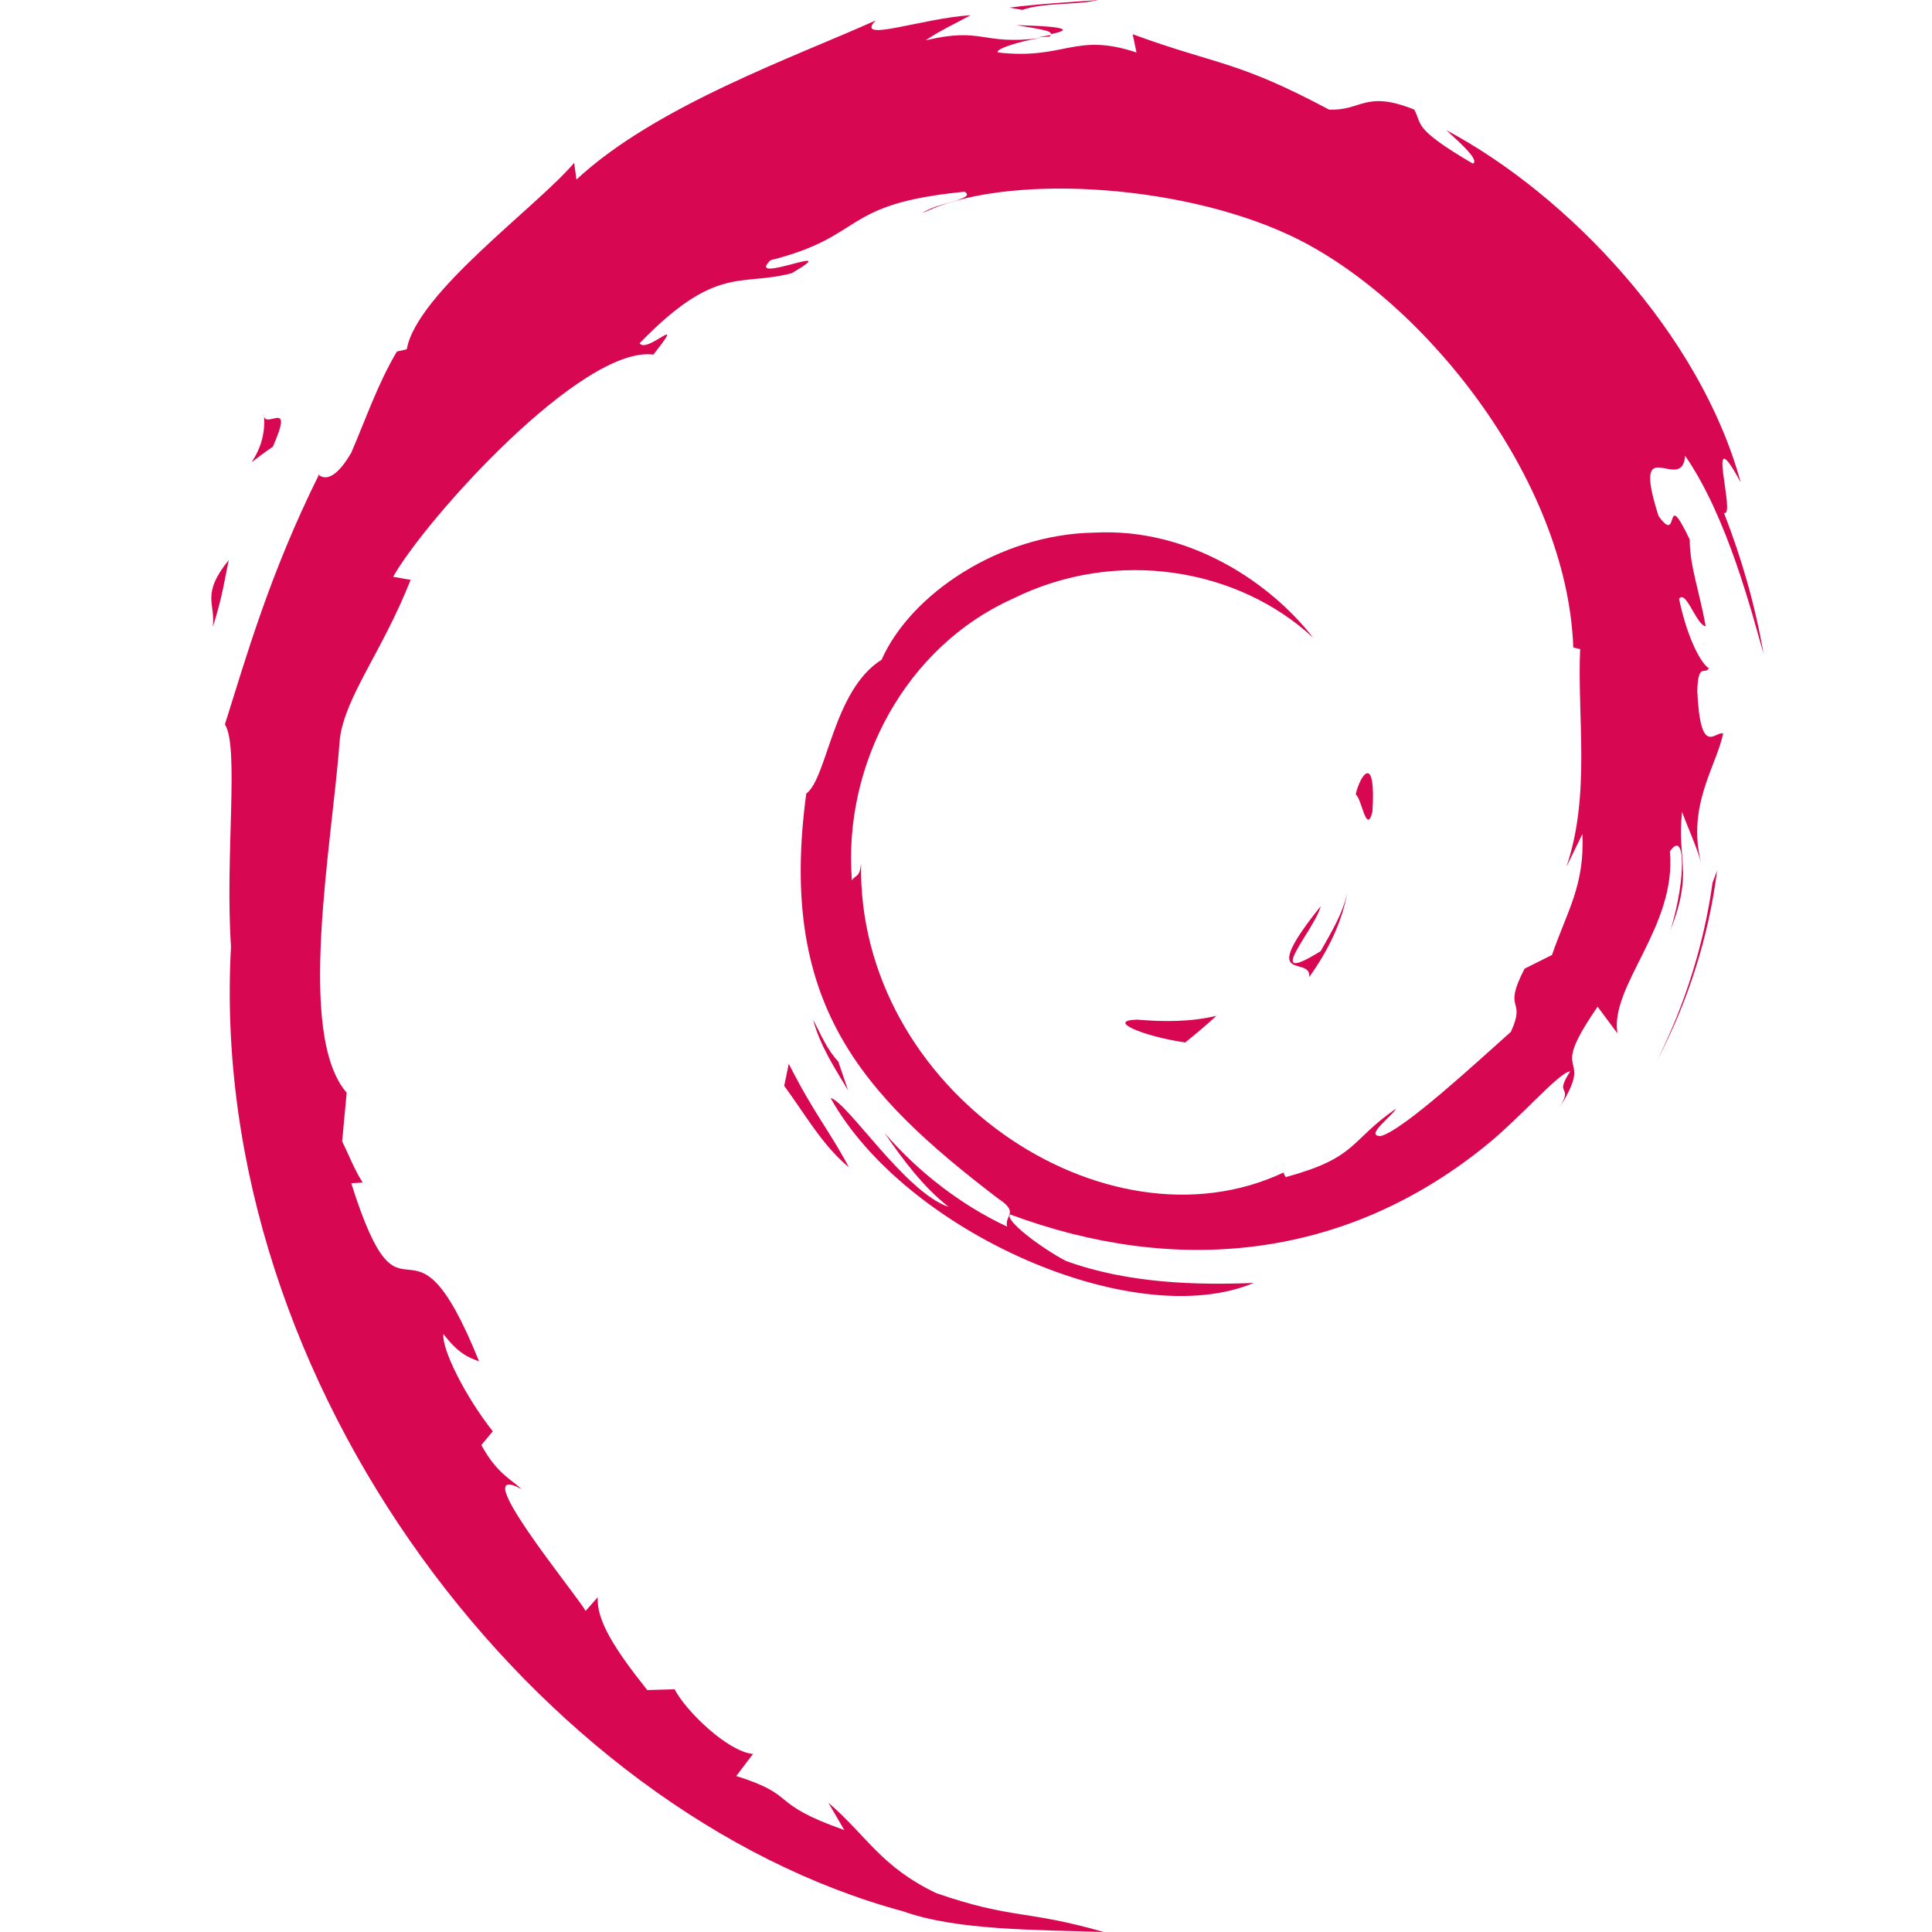
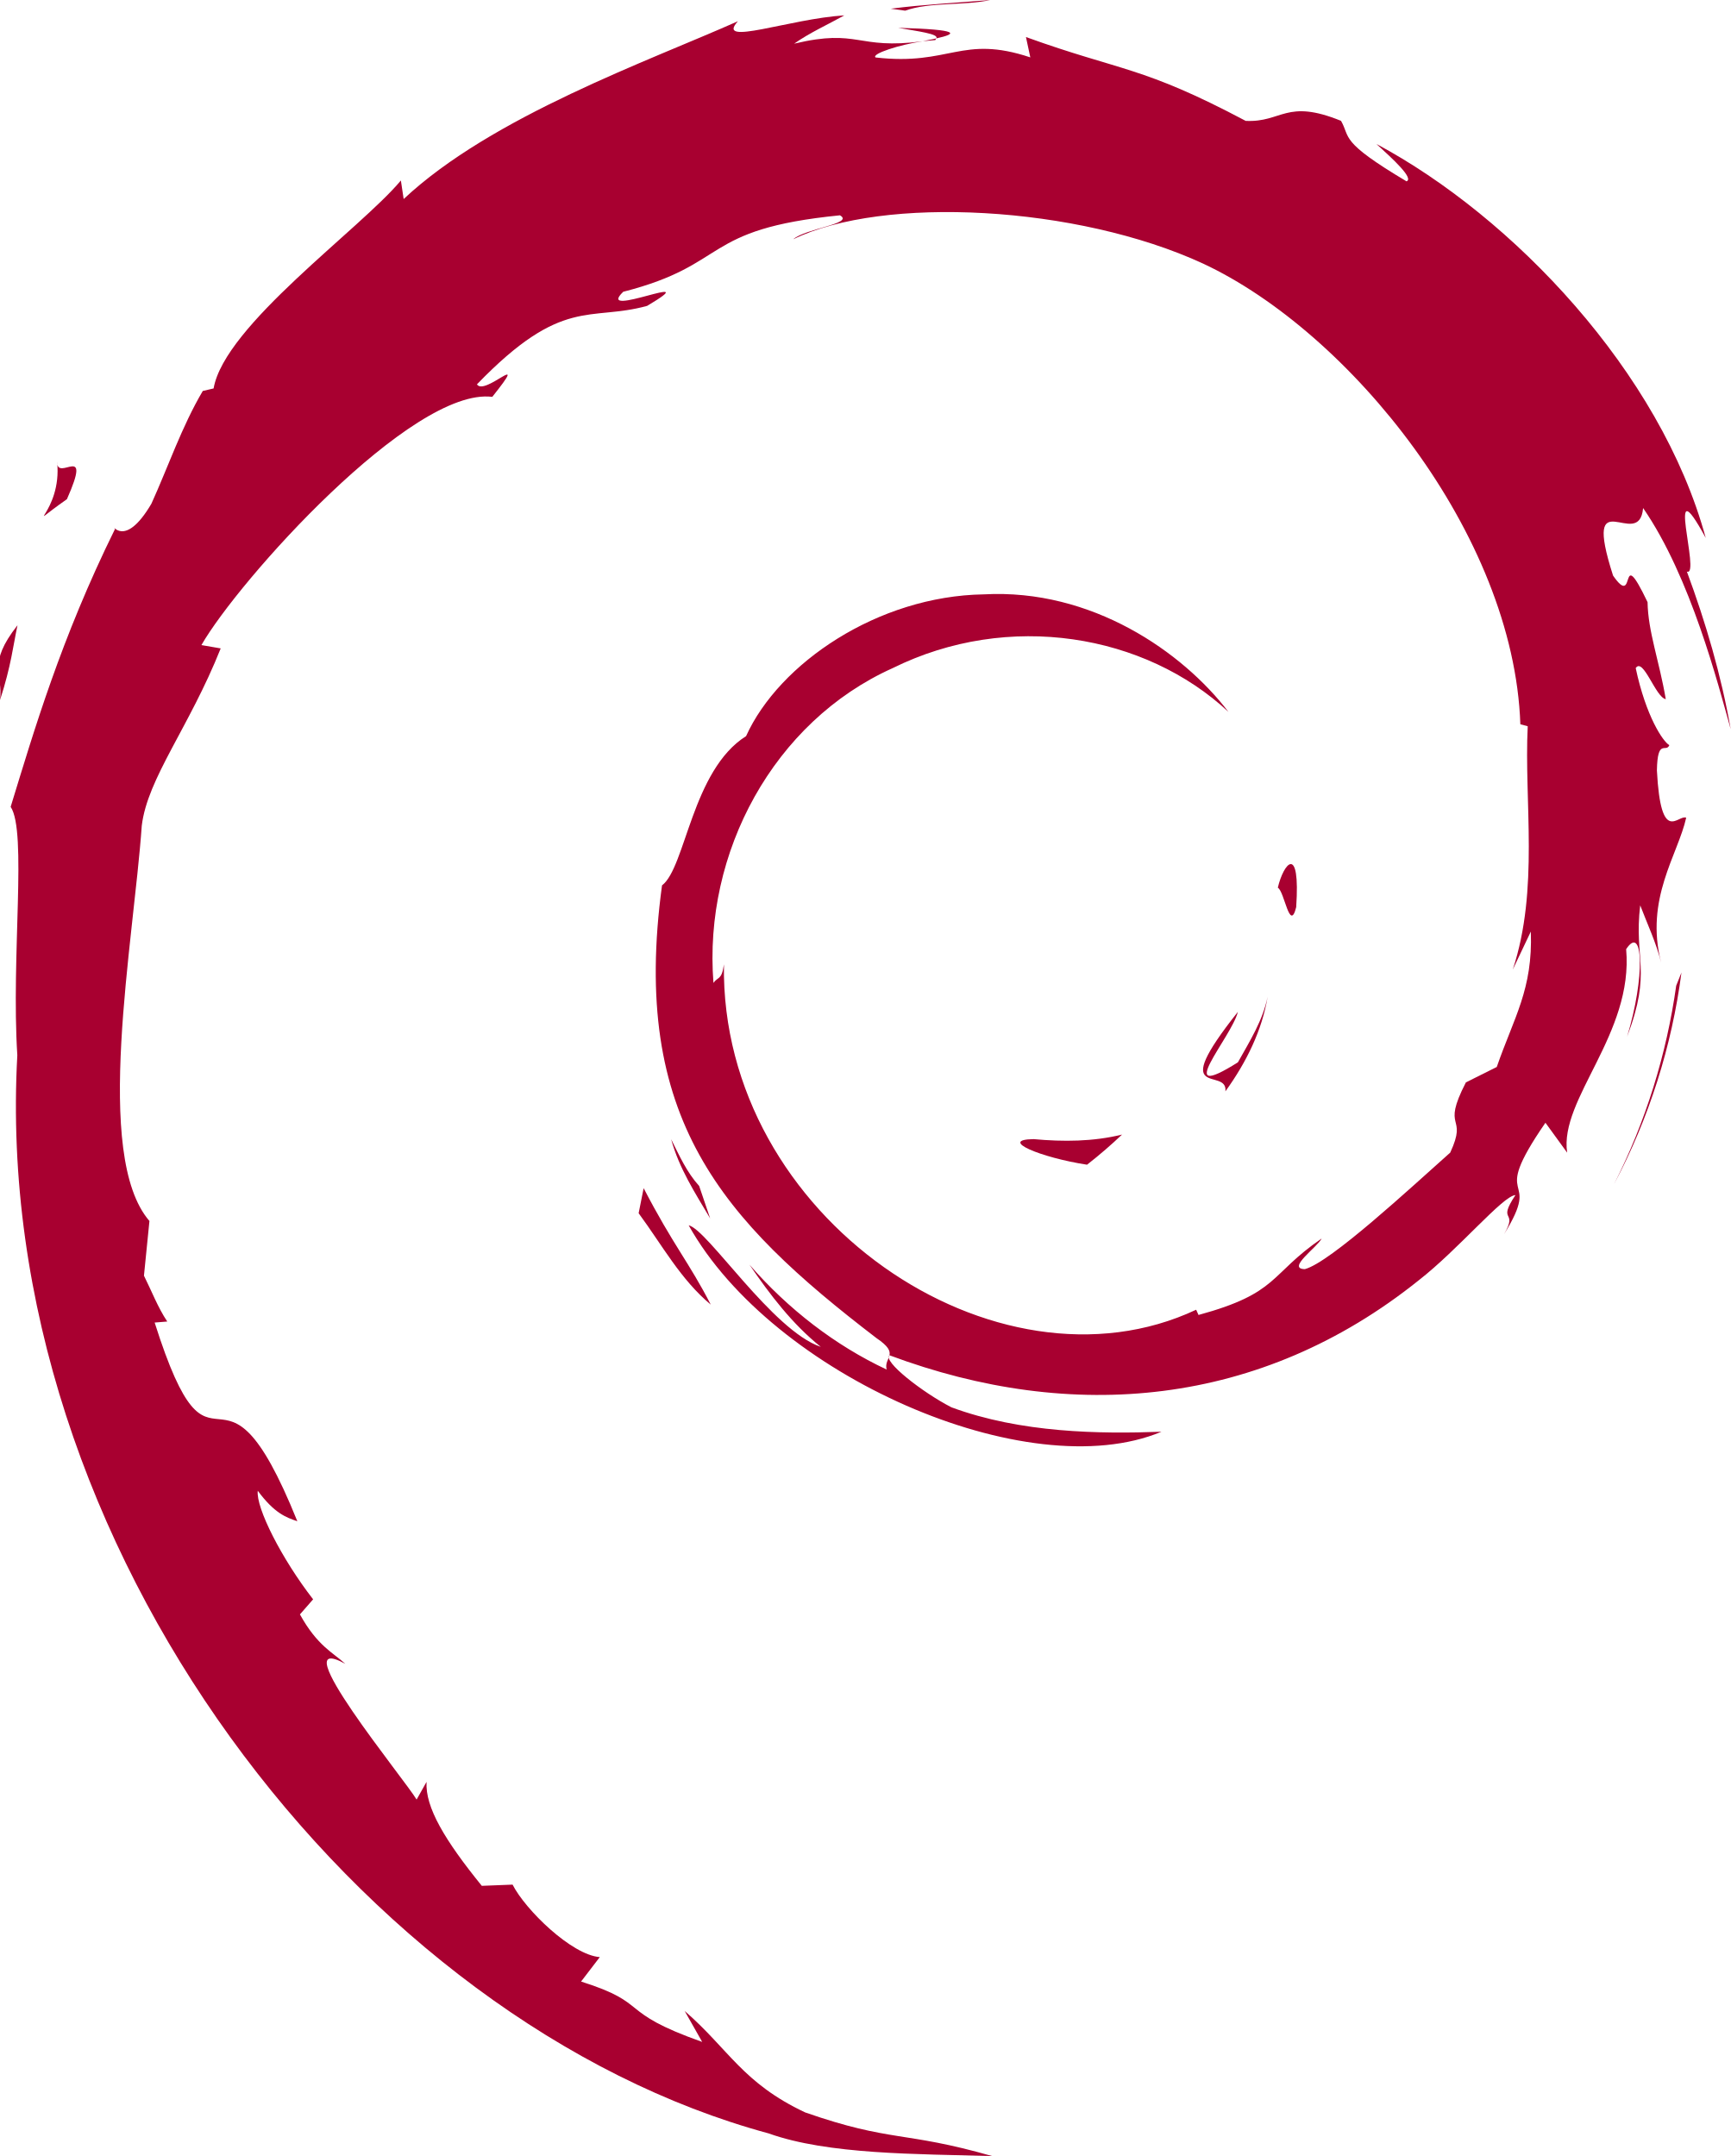
- <svg xmlns="http://www.w3.org/2000/svg" height="64" viewBox="0 0 1200 800" width="64">
-   <g fill="#d70751">
-     <path d="m706.38 433.32c-19.85.473 3.78 10.398 29.776 14.18 7.1-5.672 13.706-11.343 19.378-16.542-16.07 3.78-32.6 3.78-49.153 2.363m106.812-26.468c11.816-16.542 20.323-34.03 23.63-52.462-2.836 13.234-9.925 24.577-16.542 36.392-37.338 23.16-3.308-13.706 0-27.885-40.173 50.098-5.672 29.776-7.1 43.954m39.24-102.56c2.363-35.92-7.1-24.577-10.398-10.87 3.78 2.363 6.617 25.522 10.398 10.87m-221.2-488.695c10.398 1.9 23.16 3.308 21.268 5.672 11.343-2.363 14.18-4.726-21.268-5.672m21.268 6.143-7.562 1.418 7.1-.473.473-.945m330.366 496.26c1.418 32.14-9.453 47.735-18.905 75.148l-17.015 8.507c-14.18 27.412 1.418 17.487-8.507 39.228-21.74 19.378-66.64 60.97-80.82 64.75-10.398 0 7.1-12.288 9.453-17.015-29.303 20.323-23.63 30.248-68.53 42.536l-1.418-2.836c-110.595 52-264.67-51.044-262.308-191.887-.945 8.98-3.308 6.617-5.672 10.398-5.672-72.312 33.557-145.096 99.724-174.872 64.75-32.14 140.37-18.905 186.688 24.104-25.522-33.084-76.093-68.53-136.117-65.223-58.606.945-113.903 38.283-131.863 78.93-30.248 18.905-33.557 73.257-46.8 83.182-17.487 129.5 33.084 185.742 119.102 251.438 13.706 8.98 3.78 10.398 5.672 17.487-28.358-13.234-54.825-33.557-76.093-58.133 11.343 16.542 23.63 33.084 39.7 45.845-26.94-8.98-62.86-65.223-73.257-67.586 46.317 83.182 188.578 146.042 262.78 114.848-34.502 1.418-77.983.473-116.74-13.706-16.07-8.507-38.283-25.522-34.502-28.83 101.615 37.8 206.065 28.83 293.974-41.6 22.213-17.487 46.8-46.8 53.88-47.263-10.398 16.07 1.9 7.562-6.144 21.74 22.213-35.92-9.453-14.65 23.16-61.914l12.288 16.542c-4.726-29.776 36.865-66.168 32.6-112.958 9.453-14.18 10.398 15.597.473 48.68 14.18-36.865 3.78-42.536 7.1-73.257 3.78 10.398 8.98 21.268 11.816 31.666-8.98-35.447 9.453-60.024 13.706-80.347-4.726-1.9-14.18 15.597-16.07-26.467.473-18.432 5.2-9.453 7.1-14.18-3.78-1.9-12.76-16.07-18.432-43 4.254-6.144 10.87 16.542 16.542 17.015-3.78-21.268-9.925-37.338-9.925-53.88-16.542-34.502-5.672 4.726-19.378-14.65-17.487-54.825 14.65-12.76 16.542-37.338 26.467 38.283 41.6 98.306 48.68 122.883-5.2-30.248-13.706-59.55-24.577-87.436 8.035 3.308-12.76-61.914 10.398-18.905-25.071-92.162-107.296-178.644-182.917-218.826 9.453 8.507 20.796 18.905 16.542 20.796-37.8-22.213-31.193-24.104-36.392-33.557-30.72-12.288-32.6.945-52.934 0-57.66-30.72-69.004-27.412-121.938-46.8l2.363 11.343c-38.283-12.76-44.427 4.726-86.018 0-2.363-1.9 13.234-7.1 26.467-8.98-36.865 4.726-35.447-7.1-71.367 1.418 8.98-6.144 18.432-10.398 27.885-15.597-30.248 1.9-72.312 17.487-59.078 3.308-49.153 22.213-136.6 52.934-185.742 98.78l-1.418-10.398c-22.674 26.951-97.824 80.829-103.967 115.805l-6.144 1.418c-11.816 19.85-19.378 42.064-28.358 62.86-15.124 25.994-22.213 9.925-20.323 14.18-30.248 60.97-44.9 112.485-58.133 154.55 8.98 13.706 0 82.7 3.78 138.007-15.124 273.178 191.414 538.322 417.802 599.3 33.084 11.816 82.237 11.343 124.3 12.76-49.626-14.18-55.77-7.562-103.978-24.104-34.502-16.542-42.536-34.974-67.113-56.243l9.925 17.015c-48.208-17.015-27.885-21.268-67.113-33.557l10.398-13.706c-15.597-1.418-41.6-26.467-48.68-40.173l-17.015.473c-20.323-25.522-31.666-43.482-30.72-57.66l-7.562 8.507c-6.144-10.87-75.62-94.998-39.7-75.62-6.617-6.144-15.597-9.925-25.05-27.412l7.1-8.507c-17.487-22.213-31.666-51.044-30.72-60.496 9.453 12.288 15.597 14.65 22.213 17.015-43.954-108.704-46.317-6.144-79.4-110.595l7.1-.473c-5.2-8.035-8.507-17.015-12.76-25.522l2.836-30.248c-31.666-36.392-8.98-154.55-4.254-219.772 3.308-26.467 26.467-54.352 43.954-98.78l-10.87-1.9c20.323-35.92 117.2-143.68 161.638-138.007 21.74-27.412-4.254 0-8.507-7.1 47.735-49.153 62.387-34.974 94.525-43.482 34.502-20.323-29.776 8.035-13.234-8.035 60.024-15.124 42.536-34.974 120.52-42.536 8.035 4.726-18.905 7.1-25.994 13.234 49.604-24.567 157.836-18.897 227.785 13.715 81.292 37.8 172.5 150.295 176.3 256.164l4.254.945c-1.9 42.064 6.617 90.744-8.507 135.17l9.914-20.32m-492.95 142.732-2.836 13.706c13.234 17.96 23.63 36.865 40.173 50.57-12.288-23.16-21.268-32.6-37.338-64.277m30.722-1.417c-7.1-7.562-10.87-17.015-15.597-25.994 4.254 16.07 13.234 29.776 21.74 43.954l-6.144-17.96m545.884-118.63-2.836 7.562c-5.2 37.8-17.015 75.62-34.502 110.595 19.378-36.865 32.14-77.038 37.338-118.157m-431.507-534.54c13.234-4.726 33.084-2.836 47.263-6.144-18.432 1.418-36.865 2.363-55.297 4.726l8.035 1.418m-471.2 250.5c3.308 28.83-21.74 39.7 5.672 20.796 14.18-32.14-6.144-8.507-5.672-20.796m-31.666 132.8c6.144-18.905 7.562-30.72 9.925-41.6-17.487 21.74-8.035 26.467-9.925 41.6m2107.382 573.678c-4.2.1.8 2.2 6.3 3l4.1-3.5c-3.4.8-6.9.8-10.4.5m22.6-5.6c2.5-3.5 4.3-7.2 5-11.1-.6 2.8-2.1 5.2-3.5 7.7-7.9 4.9-.7-2.9 0-5.9-8.5 10.6-1.2 6.3-1.5 9.3m8.3-21.7c.5-7.6-1.5-5.2-2.2-2.3.8.5 1.4 5.4 2.2 2.3m-46.8-103.4c2.2.4 4.9.7 4.5 1.2 2.4-.5 3-1-4.5-1.2" />
-     <path d="m2228.13 633.723-1.6.3 1.5-.1zm69.9 105c.3 6.8-2 10.1-4 15.9l-3.6 1.8c-3 5.8.3 3.7-1.8 8.3-4.6 4.1-14.1 12.9-17.1 13.7-2.2 0 1.5-2.6 2-3.6-6.2 4.3-5 6.4-14.5 9l-.3-.6c-23.4 11-56-10.8-55.5-40.6-.2 1.9-.7 1.4-1.2 2.2-1.2-15.3 7.1-30.7 21.1-37 13.7-6.8 29.7-4 39.5 5.1-5.4-7-16.1-14.5-28.8-13.8-12.4.2-24.1 8.1-27.9 16.7-6.4 4-7.1 15.5-9.9 17.6-3.7 27.4 7 39.3 25.2 53.2 2.9 1.9.8 2.2 1.2 3.7-6-2.8-11.6-7.1-16.1-12.3 2.4 3.5 5 7 8.4 9.7-5.7-1.9-13.3-13.8-15.5-14.3 9.8 17.6 39.9 30.9 55.6 24.3-7.3.3-16.5.1-24.7-2.9-3.4-1.8-8.1-5.4-7.3-6.1 21.5 8 43.6 6.1 62.2-8.8 4.7-3.7 9.9-9.9 11.4-10-2.2 3.4.4 1.6-1.3 4.6 4.7-7.6-2-3.1 4.9-13.1l2.6 3.5c-1-6.3 7.8-14 6.9-23.9 2-3 2.2 3.3.1 10.3 3-7.8.8-9 1.5-15.5.8 2.2 1.9 4.5 2.5 6.7-1.9-7.5 2-12.7 2.9-17-1-.4-3 3.3-3.4-5.6.1-3.9 1.1-2 1.5-3-.8-.4-2.7-3.4-3.9-9.1.9-1.3 2.3 3.5 3.5 3.6-.8-4.5-2.1-7.9-2.1-11.4-3.5-7.3-1.2 1-4.1-3.1-3.7-11.6 3.1-2.7 3.5-7.9 5.6 8.1 8.8 20.8 10.3 26-1.1-6.4-2.9-12.6-5.2-18.5 1.7.7-2.7-13.1 2.2-4-5.3-19.5-22.7-37.8-38.7-46.3 2 1.8 4.4 4 3.5 4.4-8-4.7-6.6-5.1-7.7-7.1-6.5-2.6-6.9.2-11.2 0-12.2-6.5-14.6-5.8-25.8-9.9l.5 2.4c-8.1-2.7-9.4 1-18.2 0-.5-.4 2.8-1.5 5.6-1.9-7.8 1-7.5-1.5-15.1.3 1.9-1.3 3.9-2.2 5.9-3.3-6.4.4-15.3 3.7-12.5.7-10.4 4.7-28.9 11.2-39.3 20.9l-.3-2.2c-4.8 5.7-20.7 17.1-22 24.5l-1.3.3c-2.5 4.2-4.1 8.9-6 13.3-3.2 5.5-4.7 2.1-4.3 3-6.4 12.9-9.5 23.8-12.3 32.7 1.9 2.9 0 17.5.8 29.2-3.2 57.8 40.5 113.9 88.4 126.8 7 2.5 17.4 2.4 26.3 2.7-10.5-3-11.8-1.6-22-5.1-7.3-3.5-9-7.4-14.2-11.9l2.1 3.6c-10.2-3.6-5.9-4.5-14.2-7.1l2.2-2.9c-3.3-.3-8.8-5.6-10.3-8.5l-3.6.1c-4.3-5.4-6.7-9.2-6.5-12.2l-1.6 1.8c-1.3-2.3-16-20.1-8.4-16-1.4-1.3-3.3-2.1-5.3-5.8l1.5-1.8c-3.7-4.7-6.7-10.8-6.5-12.8 2 2.6 3.3 3.1 4.7 3.6-9.3-23-9.8-1.3-16.8-23.4l1.5-.1c-1.1-1.7-1.8-3.6-2.7-5.4l.6-6.4c-6.7-7.7-1.9-32.7-.9-46.5.7-5.6 5.6-11.5 9.3-20.9l-2.3-.4c4.3-7.6 24.8-30.4 34.2-29.2 4.6-5.8-.9 0-1.8-1.5 10.1-10.4 13.2-7.4 20-9.2 7.3-4.3-6.3 1.7-2.8-1.7 12.7-3.2 9-7.4 25.5-9 1.7 1-4 1.5-5.5 2.8 10.5-5.2 33.4-4 48.2 2.9 17.2 8 36.5 31.8 37.3 54.2l.9.2c-.4 8.9 1.4 19.2-1.8 28.6zm-104.3 30.2-.6 2.9c2.8 3.8 5 7.8 8.5 10.7-2.6-4.9-4.5-6.9-7.9-13.6m6.5-.3c-1.5-1.6-2.3-3.6-3.3-5.5.9 3.4 2.8 6.3 4.6 9.3zm115.5-25.1-.6 1.6c-1.1 8-3.6 16-7.3 23.4 4.1-7.8 6.8-16.3 7.9-25m-91.3-113.1c2.8-1 7-.6 10-1.3-3.9.3-7.8.5-11.7 1zm-99.7 53c.7 6.1-4.6 8.4 1.2 4.4 3-6.8-1.3-1.8-1.2-4.4m-6.7 28.1c1.3-4 1.6-6.5 2.1-8.8-3.7 4.6-1.7 5.6-2.1 8.8" />
+ <svg xmlns="http://www.w3.org/2000/svg" width="87.041" height="108.445" viewBox="0 0 87.041 108.445" overflow="visible" enable-background="new 0 0 87.041 108.445" xml:space="preserve">
+   <g id="Layer_1">
+     <g>
+       <path fill="#A80030" d="M51.986,57.297c-1.797,0.025,0.34,0.926,2.686,1.287     c0.648-0.506,1.236-1.018,1.76-1.516C54.971,57.426,53.484,57.434,51.986,57.297" />
+       <path fill="#A80030" d="M61.631,54.893c1.07-1.477,1.85-3.094,2.125-4.766c-0.24,1.192-0.887,2.221-1.496,3.307     c-3.359,2.115-0.316-1.256-0.002-2.537C58.646,55.443,61.762,53.623,61.631,54.893" />
+       <path fill="#A80030" d="M65.191,45.629c0.217-3.236-0.637-2.213-0.924-0.978     C64.602,44.825,64.867,46.932,65.191,45.629" />
+       <path fill="#A80030" d="M45.172,1.399c0.959,0.172,2.072,0.304,1.916,0.533     C48.137,1.702,48.375,1.49,45.172,1.399" />
+       <path fill="#A80030" d="M47.088,1.932l-0.678,0.14l0.631-0.056L47.088,1.932" />
+       <path fill="#A80030" d="M76.992,46.856c0.107,2.906-0.85,4.316-1.713,6.812l-1.553,0.776     c-1.271,2.468,0.123,1.567-0.787,3.53c-1.984,1.764-6.021,5.52-7.313,5.863c-0.943-0.021,0.639-1.113,0.846-1.541     c-2.656,1.824-2.131,2.738-6.193,3.846l-0.119-0.264c-10.018,4.713-23.934-4.627-23.751-17.371     c-0.107,0.809-0.304,0.607-0.526,0.934c-0.517-6.557,3.028-13.143,9.007-15.832c5.848-2.895,12.704-1.707,16.893,2.197     c-2.301-3.014-6.881-6.209-12.309-5.91c-5.317,0.084-10.291,3.463-11.951,7.131c-2.724,1.715-3.04,6.611-4.227,7.507     C31.699,56.271,36.3,61.342,44.083,67.307c1.225,0.826,0.345,0.951,0.511,1.58c-2.586-1.211-4.954-3.039-6.901-5.277     c1.033,1.512,2.148,2.982,3.589,4.137c-2.438-0.826-5.695-5.908-6.646-6.115c4.203,7.525,17.052,13.197,23.78,10.383     c-3.113,0.115-7.068,0.064-10.566-1.229c-1.469-0.756-3.467-2.322-3.11-2.615c9.182,3.43,18.667,2.598,26.612-3.771     c2.021-1.574,4.229-4.252,4.867-4.289c-0.961,1.445,0.164,0.695-0.574,1.971c2.014-3.248-0.875-1.322,2.082-5.609l1.092,1.504     c-0.406-2.696,3.348-5.97,2.967-10.234c0.861-1.304,0.961,1.403,0.047,4.403c1.268-3.328,0.334-3.863,0.66-6.609     c0.352,0.923,0.814,1.904,1.051,2.878c-0.826-3.216,0.848-5.416,1.262-7.285c-0.408-0.181-1.275,1.422-1.473-2.377     c0.029-1.65,0.459-0.865,0.625-1.271c-0.324-0.186-1.174-1.451-1.691-3.877c0.375-0.57,1.002,1.478,1.512,1.562     c-0.328-1.929-0.893-3.4-0.916-4.88c-1.49-3.114-0.527,0.415-1.736-1.337c-1.586-4.947,1.316-1.148,1.512-3.396     c2.404,3.483,3.775,8.881,4.404,11.117c-0.48-2.726-1.256-5.367-2.203-7.922c0.73,0.307-1.176-5.609,0.949-1.691     c-2.27-8.352-9.715-16.156-16.564-19.818c0.838,0.767,1.896,1.73,1.516,1.881c-3.406-2.028-2.807-2.186-3.295-3.043     c-2.775-1.129-2.957,0.091-4.795,0.002c-5.23-2.774-6.238-2.479-11.051-4.217l0.219,1.023c-3.465-1.154-4.037,0.438-7.782,0.004     c-0.228-0.178,1.2-0.644,2.375-0.815c-3.35,0.442-3.193-0.66-6.471,0.122c0.808-0.567,1.662-0.942,2.524-1.424     c-2.732,0.166-6.522,1.59-5.352,0.295c-4.456,1.988-12.37,4.779-16.811,8.943l-0.14-0.933c-2.035,2.443-8.874,7.296-9.419,10.46     l-0.544,0.127c-1.059,1.793-1.744,3.825-2.584,5.67c-1.385,2.36-2.03,0.908-1.833,1.278c-2.724,5.523-4.077,10.164-5.246,13.97     c0.833,1.245,0.02,7.495,0.335,12.497c-1.368,24.704,17.338,48.69,37.785,54.228c2.997,1.072,7.454,1.031,11.245,1.141     c-4.473-1.279-5.051-0.678-9.408-2.197c-3.143-1.48-3.832-3.17-6.058-5.102l0.881,1.557c-4.366-1.545-2.539-1.912-6.091-3.037     l0.941-1.229c-1.415-0.107-3.748-2.385-4.386-3.646l-1.548,0.061c-1.86-2.295-2.851-3.949-2.779-5.23l-0.5,0.891     c-0.567-0.973-6.843-8.607-3.587-6.83c-0.605-0.553-1.409-0.9-2.281-2.484l0.663-0.758c-1.567-2.016-2.884-4.6-2.784-5.461     c0.836,1.129,1.416,1.34,1.99,1.533c-3.957-9.818-4.179-0.541-7.176-9.994l0.634-0.051c-0.486-0.732-0.781-1.527-1.172-2.307     l0.276-2.75C4.667,58.121,6.719,47.409,7.13,41.534c0.285-2.389,2.378-4.932,3.97-8.92l-0.97-0.167     c1.854-3.234,10.586-12.988,14.63-12.486c1.959-2.461-0.389-0.009-0.772-0.629c4.303-4.453,5.656-3.146,8.56-3.947     c3.132-1.859-2.688,0.725-1.203-0.709c5.414-1.383,3.837-3.144,10.9-3.846c0.745,0.424-1.729,0.655-2.35,1.205     c4.511-2.207,14.275-1.705,20.617,1.225c7.359,3.439,15.627,13.605,15.953,23.17l0.371,0.1     c-0.188,3.802,0.582,8.199-0.752,12.238L76.992,46.856" />
+       <path fill="#A80030" d="M32.372,59.764l-0.252,1.26c1.181,1.604,2.118,3.342,3.626,4.596     C34.661,63.502,33.855,62.627,32.372,59.764" />
+       <path fill="#A80030" d="M35.164,59.654c-0.625-0.691-0.995-1.523-1.409-2.352     c0.396,1.457,1.207,2.709,1.962,3.982L35.164,59.654" />
+       <path fill="#A80030" d="M84.568,48.916l-0.264,0.662c-0.484,3.438-1.529,6.84-3.131,9.994     C82.943,56.244,84.088,52.604,84.568,48.916" />
+       <path fill="#A80030" d="M45.527,0.537C46.742,0.092,48.514,0.293,49.803,0c-1.68,0.141-3.352,0.225-5.003,0.438     L45.527,0.537" />
+       <path fill="#A80030" d="M2.872,23.219c0.28,2.592-1.95,3.598,0.494,1.889     C4.676,22.157,2.854,24.293,2.872,23.219" />
+       <path fill="#A80030" d="M0,35.215c0.563-1.728,0.665-2.766,0.88-3.766C-0.676,33.438,0.164,33.862,0,35.215" />
+     </g>
  </g>
-   <path d="m2068.13 997.423c0 36.7 19.5 36.7 22.4 36.7 8.1 0 13.3-4.4 15.5-12.1l.3 11.6c2.5-.1 5-.4 9-.4 1.4 0 2.6 0 3.6.1 1 0 2.1.1 3.3.3-2.1-4.2-3.6-13.5-3.6-33.9 0-19.8 0-53.3 1.7-63.5-4.7 2.2-8.7 3.7-17.6 4.4 3.5 3.8 3.5 5.7 3.5 22.9-2.5-.8-5.6-1.7-10.9-1.7-23.4.2-27.2 20.5-27.2 35.6m37.8-15.3c-.1.1-.1 21.1-.4 26.6-.3 4.4-.7 13.9-10 13.9-9.6 0-12-11.1-12.8-15.9-.9-5.3-.9-9.8-.9-11.7 0-6.3.4-23.7 15.1-23.7 4.4 0 6.9 1.3 8.9 2.3zm68 10c0-15.2-3-30.2-22.3-30.2-26.6 0-26.6 29.4-26.6 35.7 0 26.4 11.9 36.9 31.8 36.9 8.9 0 13.2-1.3 15.5-2-.1-4.7.5-7.7 1.3-11.7-2.7 1.7-6.3 3.9-14.1 3.9-20.3 0-20.6-18.5-20.6-24.9h34.7zm-35.1-1.3c.1-10.8 2.3-20.5 11.6-20.5 10.2 0 10.9 11.2 10.7 20.5zm40.1 21.1c0 9.6 0 15.1-1.6 19.3 5.3 2.1 12 3.3 19.9 3.3 5.1 0 19.8 0 27.8-16.3 3.8-7.6 5.1-17.7 5.1-25.4 0-4.7-.5-15-4.3-21.5-3.6-6.1-9.5-9.2-15.8-9.2-12.5 0-16.2 10.4-18.1 15.8 0-6.6.1-29.8 1.2-41.7-8.5 3.9-13.7 4.6-19.3 5.1 5.1 2.1 5.1 10.7 5.1 38.7zm37.4-14.2c0 12.1-2.2 28.4-17.3 28.4-2.1 0-4.7-.4-6.4-.8-.3-4.7-.3-12.8-.3-22.1 0-11.2 1.2-17.1 2.1-19.9 2.7-9.2 8.9-9.4 10-9.4 10 0 11.9 13.6 11.9 23.8zm38.9 36c-2.6-.4-4.4-.7-8.2-.7-4.2 0-7 .3-10 .7 1.3-2.5 1.8-3.7 2.2-12.1.5-11.6.7-42.6-.3-49.1-.7-5-1.8-5.7-3.6-7 10.7-1 13.7-1.8 18.6-4.2-1 5.7-1.2 8.6-1.2 17.3-.3 44.9-.4 49.7 2.5 55.1m5.9-20.9c0 8.2 2.5 16.4 9.8 19.9 3.3 1.4 6.5 1.4 7.6 1.4 12 0 16-8.9 18.5-14.3-.1 5.7 0 9.2.4 13.8 2.3-.1 4.7-.4 8.6-.4 2.2 0 4.3.3 6.5.4-1.4-2.2-2.2-3.5-2.6-8.6-.3-4.9-.3-9.9-.3-16.8l.1-26.6c0-9.9-2.6-19.7-22.2-19.7-12.9 0-20.5 3.9-24.2 5.9 1.6 2.9 2.9 5.3 4 10.9 5.1-4.4 11.7-6.8 18.5-6.8 10.8 0 10.8 7.2 10.8 17.3-2.5-.1-4.6-.4-8.1-.4-16.5.2-27.4 6.6-27.4 24m35.8-16c-.3 8.2-.4 13.9-2.6 18.5-2.7 5.9-7.3 7.6-10.7 7.6-7.8 0-9.5-6.5-9.5-12.9 0-12.2 10.9-13.2 15.9-13.2zm75.1 24c.1 4.4.1 9.1 2 12.9-2.9-.3-4.6-.7-9.9-.7-3.1 0-4.8.3-7.3.7.5-1.7.8-2.3 1-4.6.4-3 .7-13 .7-16.5v-14.1c0-6.1 0-15-.4-18.1-.3-2.2-.9-8.2-8.5-8.2-7.4 0-9.9 5.5-10.8 9.9-1 4.6-1 9.5-1 28.8.1 16.7.1 18.2 1.4 22.8-2.2-.3-4.9-.5-8.9-.5-3.1 0-5.2.1-7.8.5.9-2.1 1.4-3.1 1.7-10.4.3-7.2.8-42.4-.4-50.7-.6-5.1-2-6.3-3.4-7.6 10.6-.5 13.9-2.2 17.2-3.9v13.8c1.6-4 4.8-13 17.9-13 16.3 0 16.4 11.9 16.5 19.7z" />
-   <path d="m2256.33 942.823-10.8 10.8-10.8-10.8 10.8-10.8z" fill="#d70751" />
</svg>
